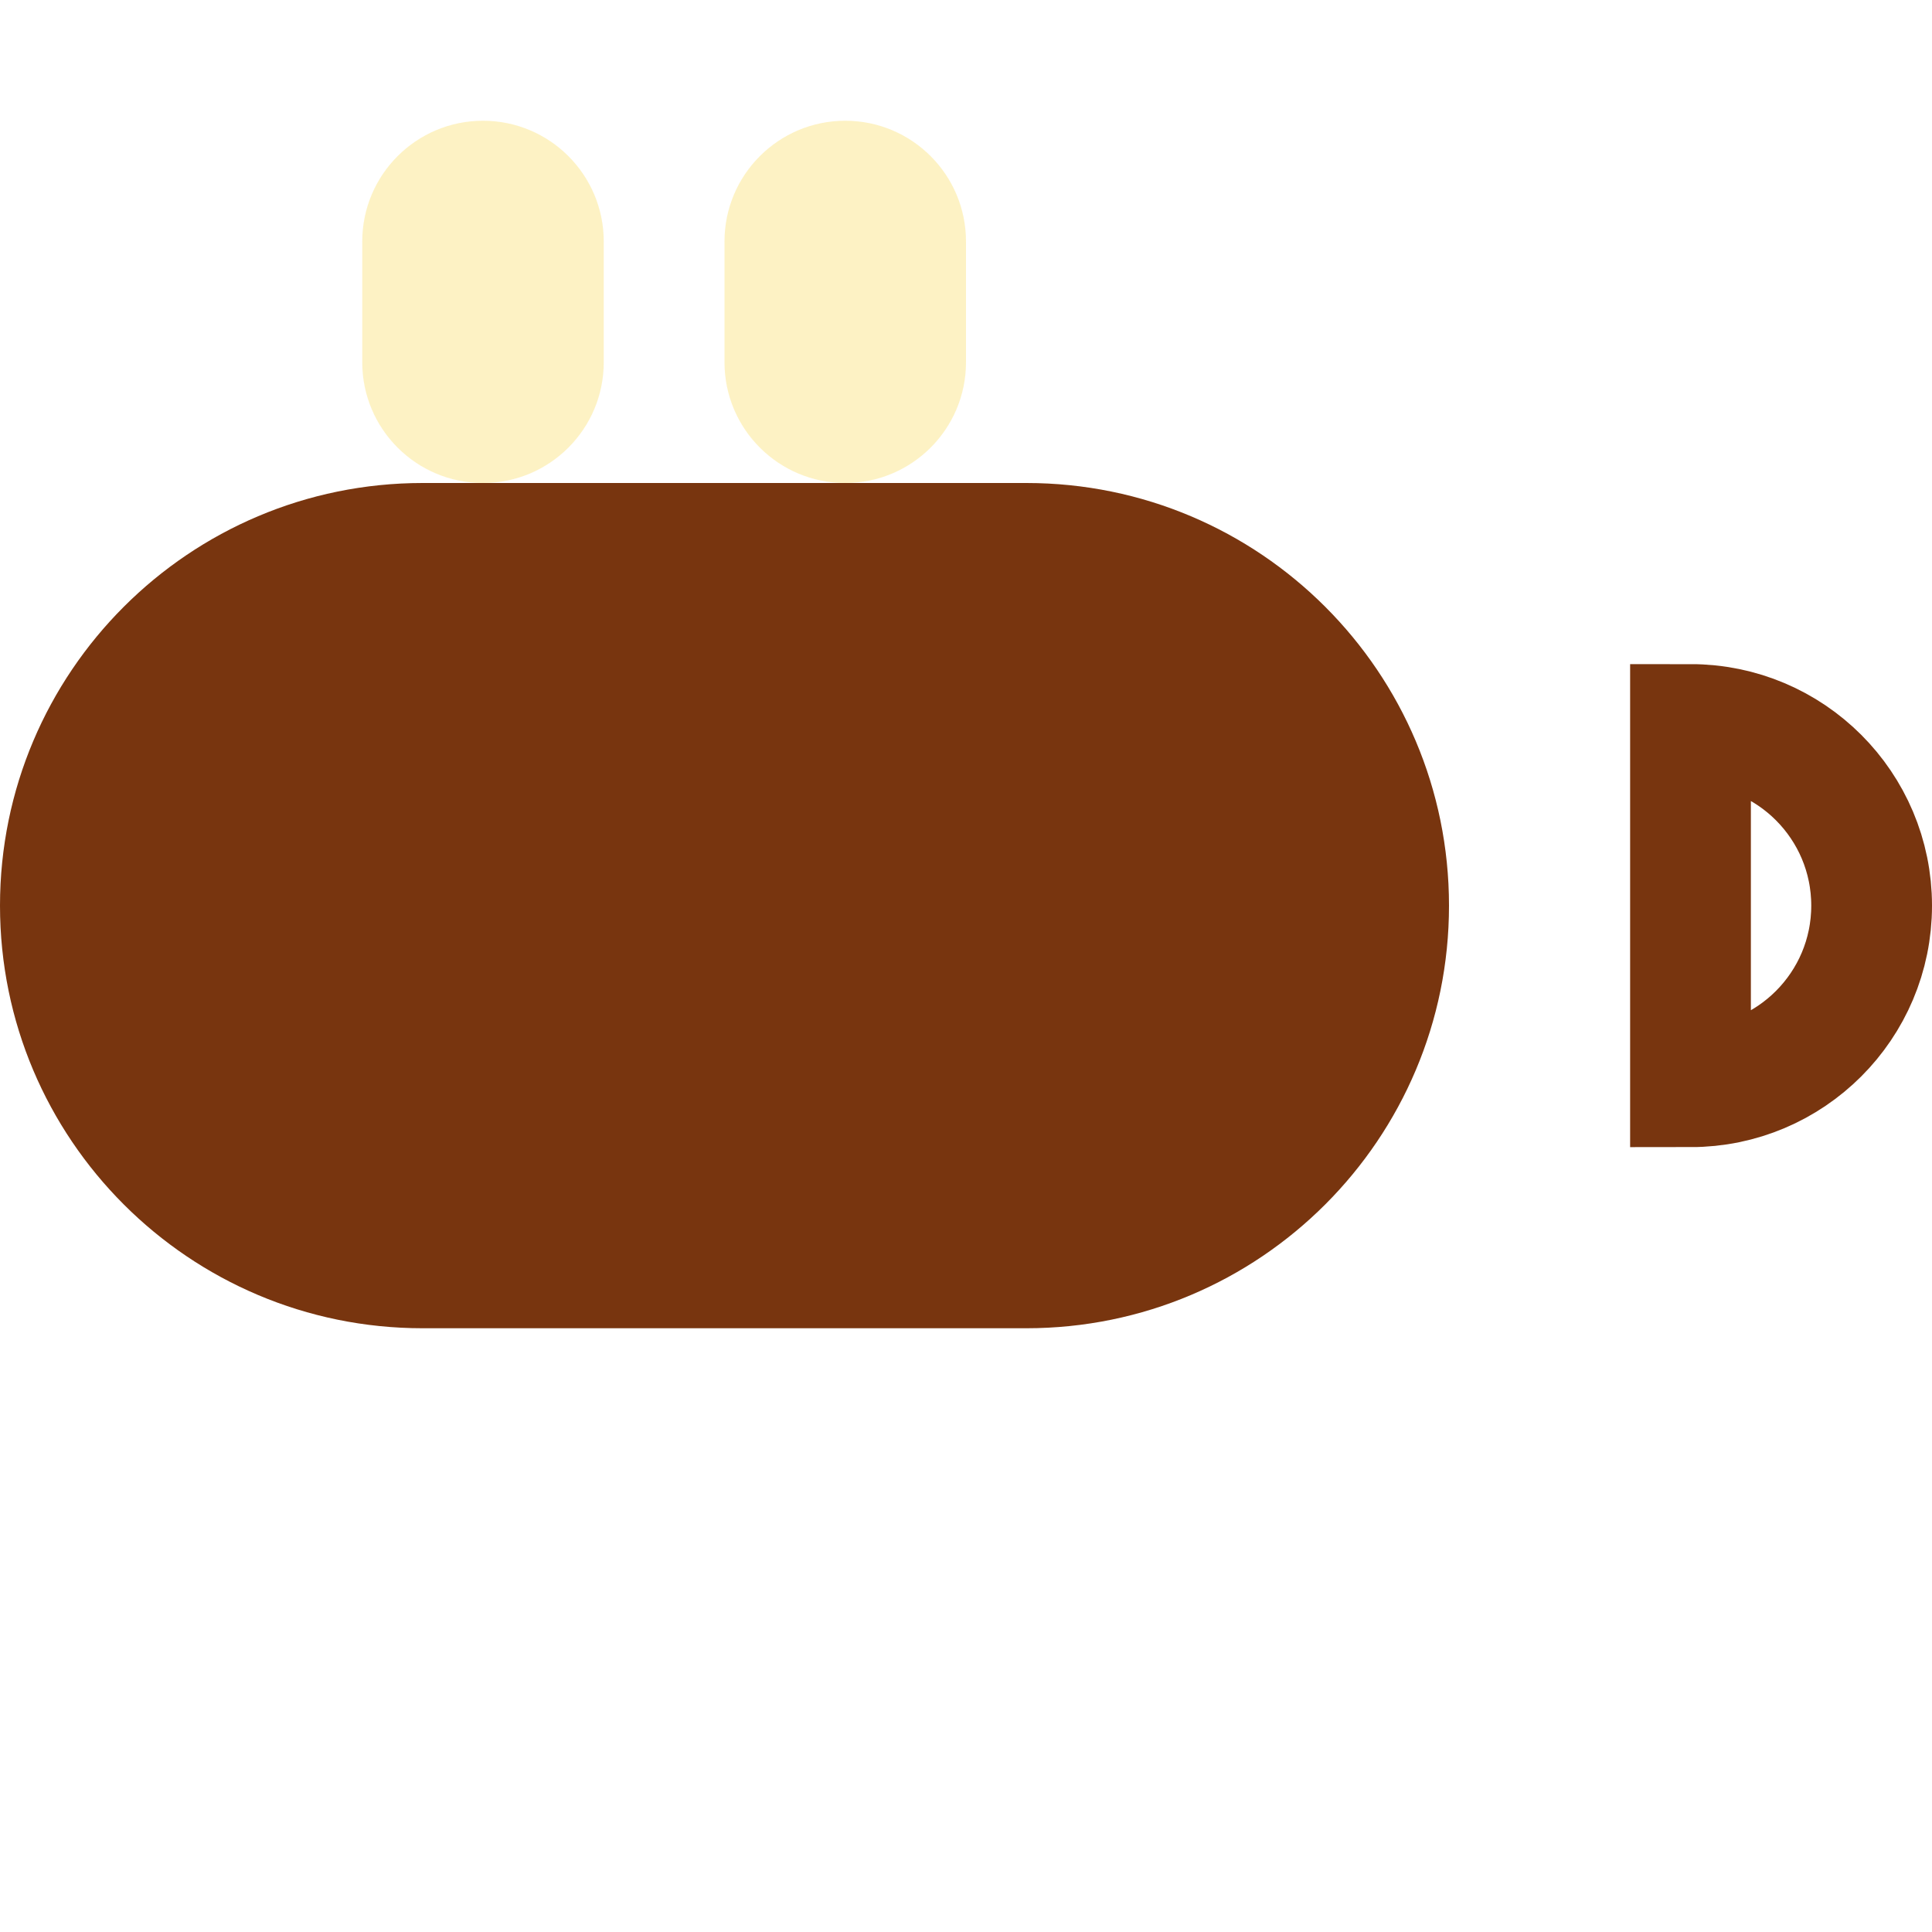
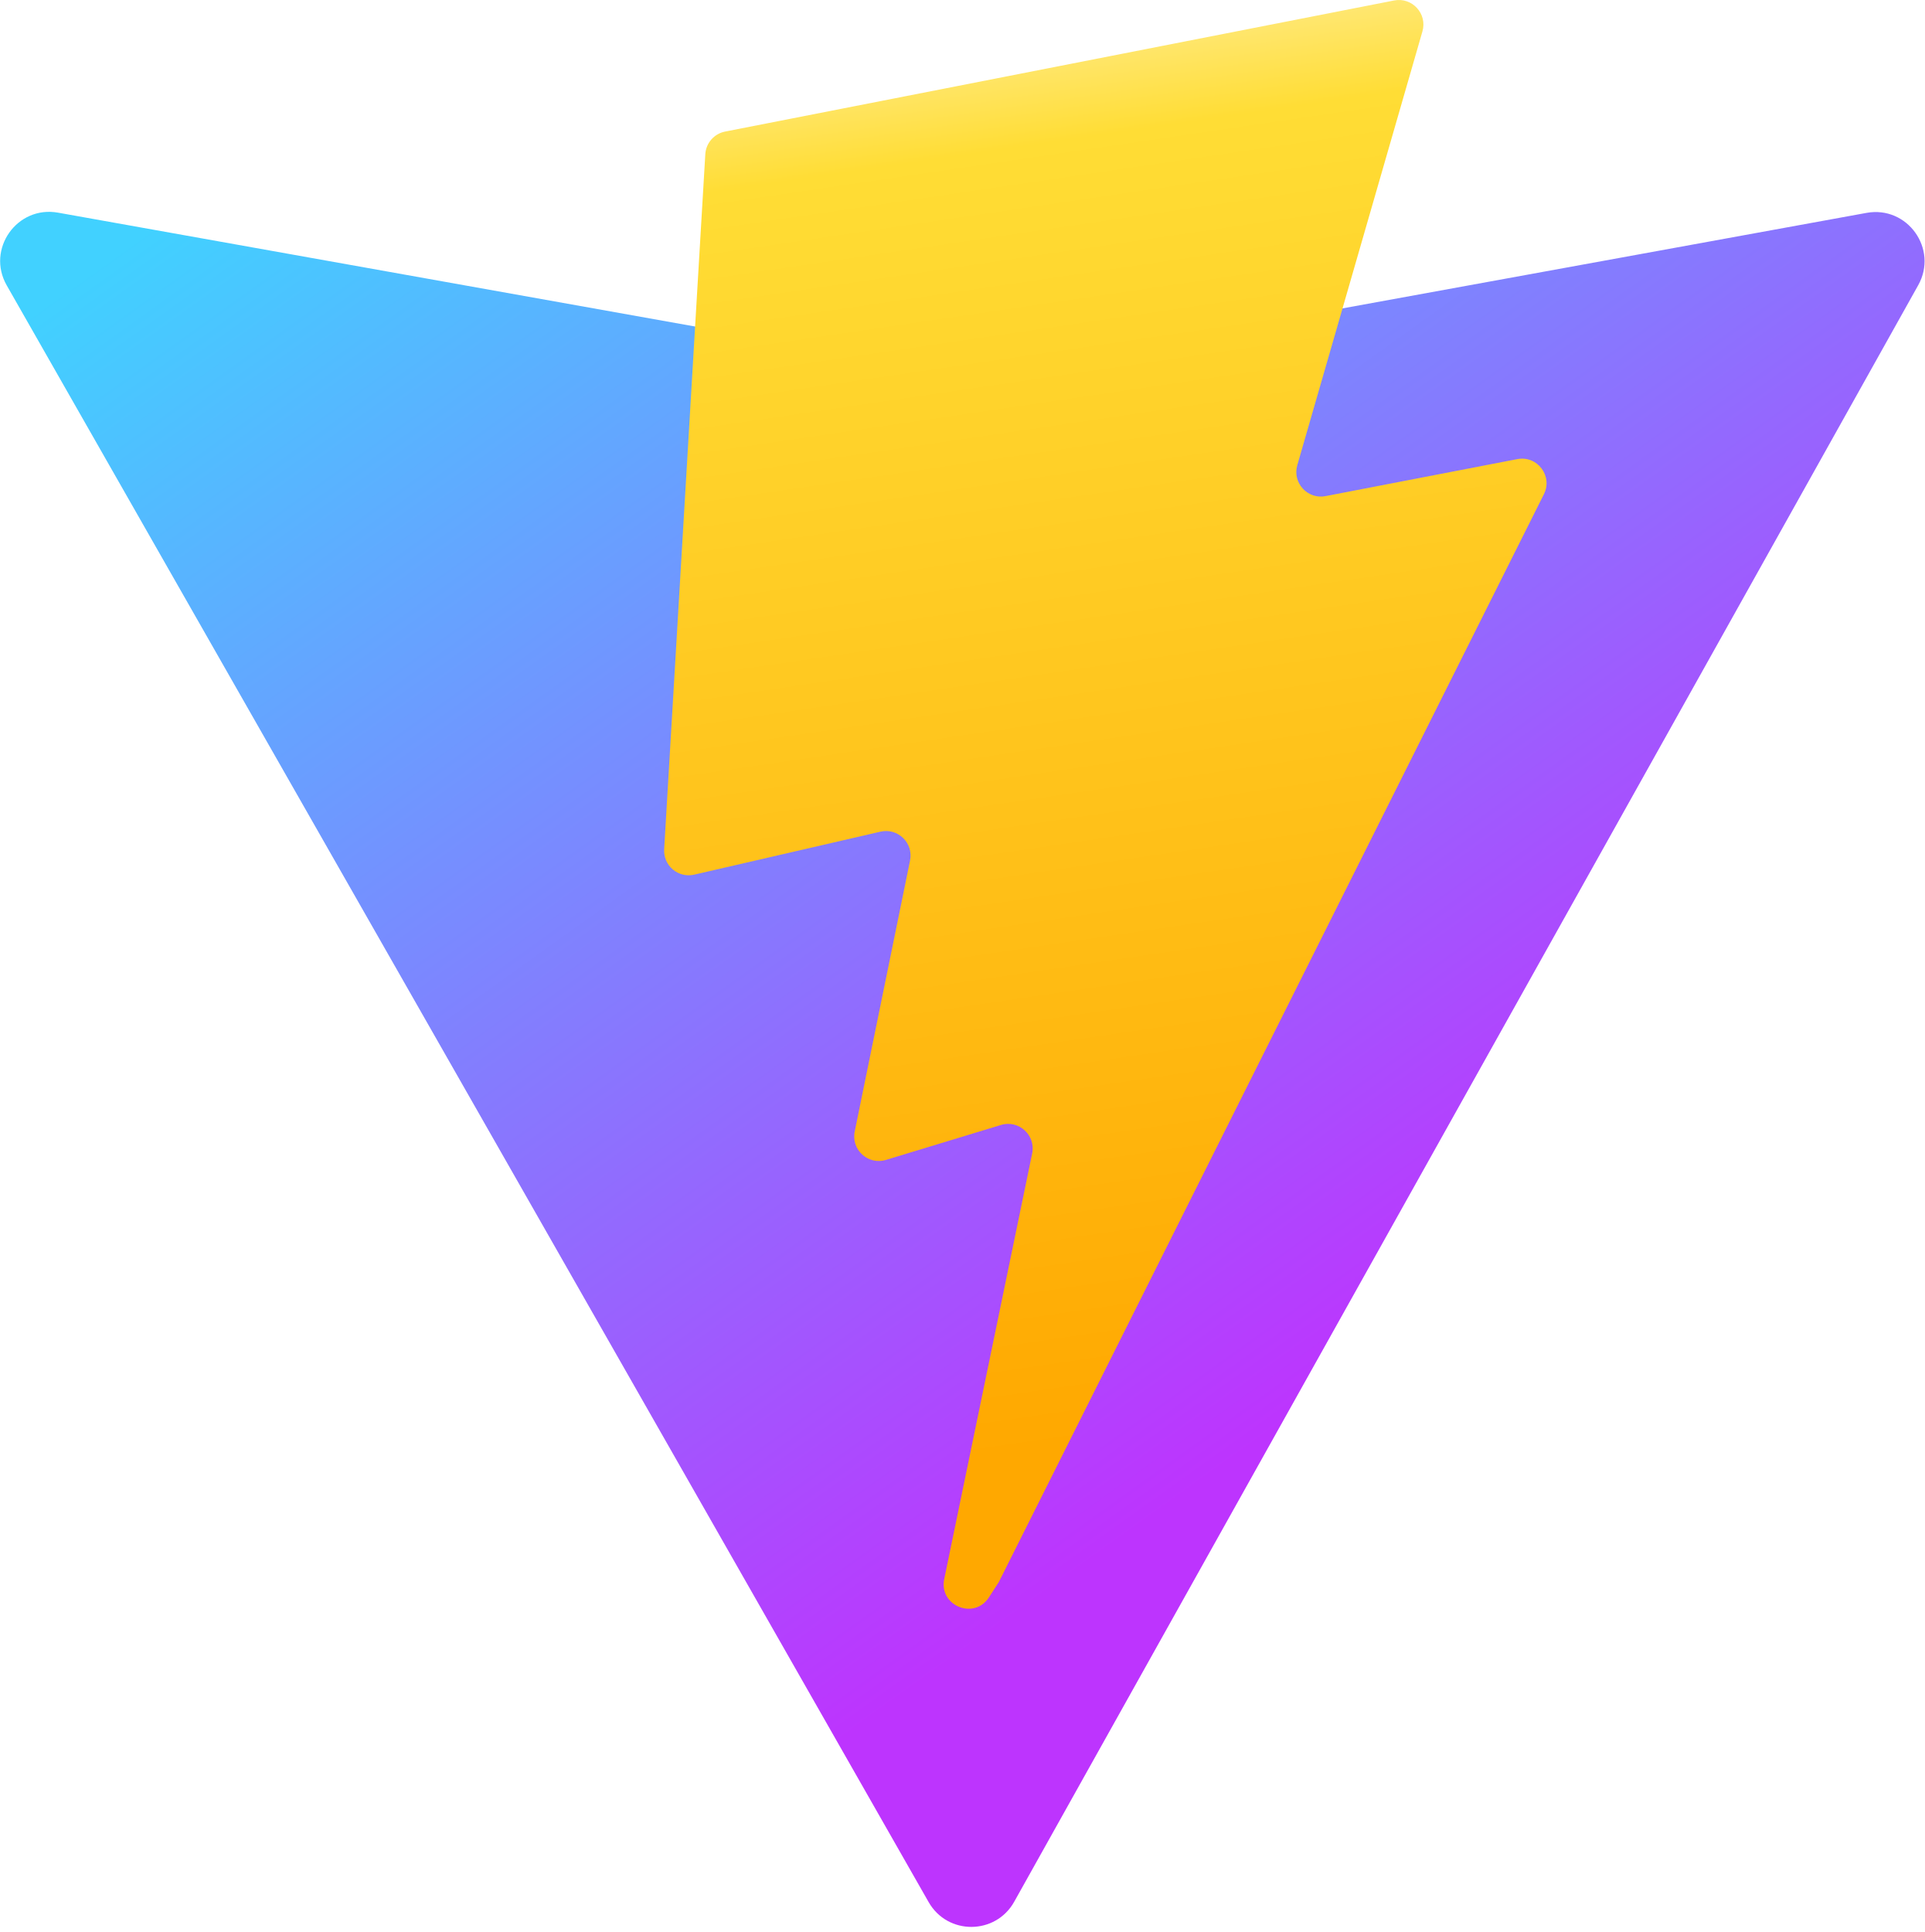
- <svg xmlns="http://www.w3.org/2000/svg" width="64" height="64" viewBox="0 0 64 64" fill="none">
-   <path d="M48 30C48 22.268 41.732 16 34 16H14C6.268 16 0 22.268 0 30C0 37.732 6.268 44 14 44H34C41.732 44 48 37.732 48 30Z" fill="#78350F" />
-   <path d="M56 24C59.314 24 62 26.686 62 30C62 33.314 59.314 36 56 36V24Z" stroke="#78350F" stroke-width="4" />
-   <path d="M12 8C12 5.791 13.791 4 16 4C18.209 4 20 5.791 20 8V12C20 14.209 18.209 16 16 16C13.791 16 12 14.209 12 12V8Z" fill="#FDE68A" fill-opacity="0.5" />
-   <path d="M24 8C24 5.791 25.791 4 28 4C30.209 4 32 5.791 32 8V12C32 14.209 30.209 16 28 16C25.791 16 24 14.209 24 12V8Z" fill="#FDE68A" fill-opacity="0.5" />
+ <svg xmlns="http://www.w3.org/2000/svg" aria-hidden="true" role="img" class="iconify iconify--logos" width="31.88" height="32" preserveAspectRatio="xMidYMid meet" viewBox="0 0 256 257">
+   <defs>
+     <linearGradient id="IconifyId1813088fe1fbc01fb466" x1="-.828%" x2="57.636%" y1="7.652%" y2="78.411%">
+       <stop offset="0%" stop-color="#41D1FF" />
+       <stop offset="100%" stop-color="#BD34FE" />
+     </linearGradient>
+     <linearGradient id="IconifyId1813088fe1fbc01fb467" x1="43.376%" x2="50.316%" y1="2.242%" y2="89.03%">
+       <stop offset="0%" stop-color="#FFEA83" />
+       <stop offset="8.333%" stop-color="#FFDD35" />
+       <stop offset="100%" stop-color="#FFA800" />
+     </linearGradient>
+   </defs>
+   <path fill="url(#IconifyId1813088fe1fbc01fb466)" d="M255.153 37.938L134.897 252.976c-2.483 4.44-8.862 4.466-11.382.048L.875 37.958c-2.746-4.814 1.371-10.646 6.827-9.67l120.385 21.517a6.537 6.537 0 0 0 2.322-.004l117.867-21.483c5.438-.991 9.574 4.796 6.877 9.62Z" />
+   <path fill="url(#IconifyId1813088fe1fbc01fb467)" d="M185.432.063L96.44 17.501a3.268 3.268 0 0 0-2.634 3.014l-5.474 92.456a3.268 3.268 0 0 0 3.997 3.378l24.777-5.718c2.318-.535 4.413 1.507 3.936 3.838l-7.361 36.047c-.495 2.426 1.782 4.5 4.151 3.78l15.304-4.649c2.372-.72 4.652 1.36 4.15 3.788l-11.698 56.621c-.732 3.542 3.979 5.473 5.943 2.437l1.313-2.028l72.516-144.72c1.215-2.423-.88-5.186-3.54-4.672l-25.505 4.922c-2.396.462-4.435-1.77-3.759-4.114l16.646-57.705c.677-2.35-1.37-4.583-3.769-4.113Z" />
</svg>
